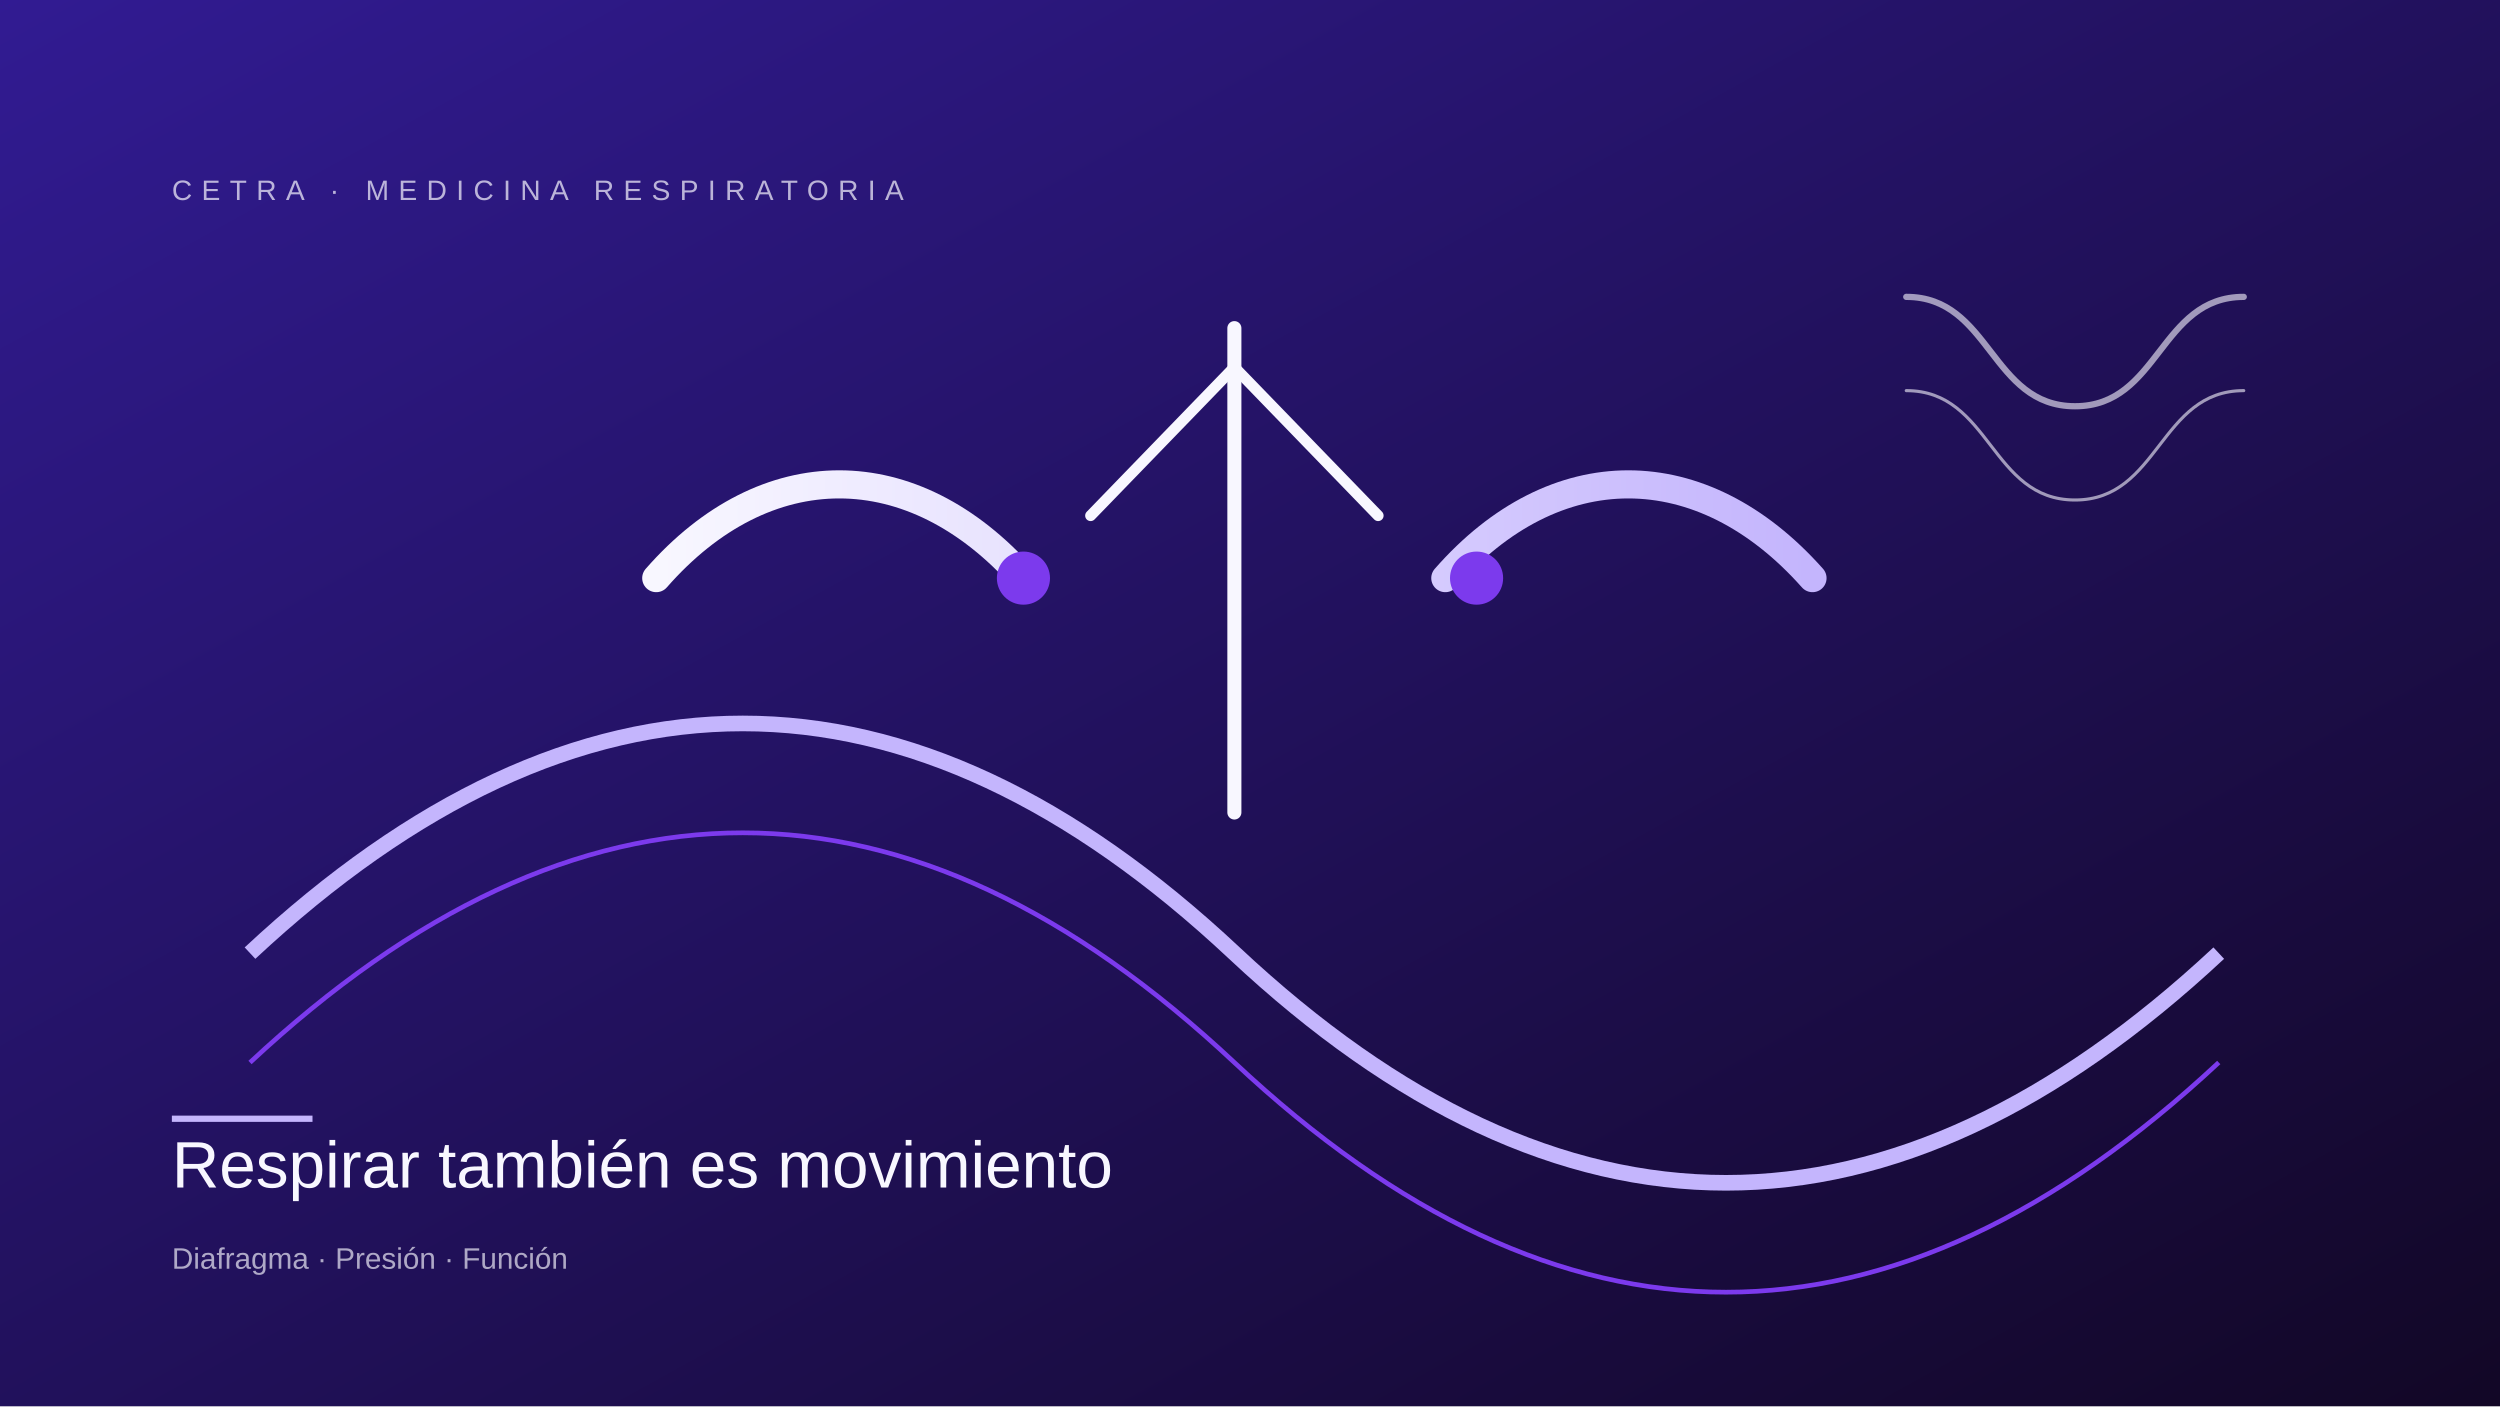
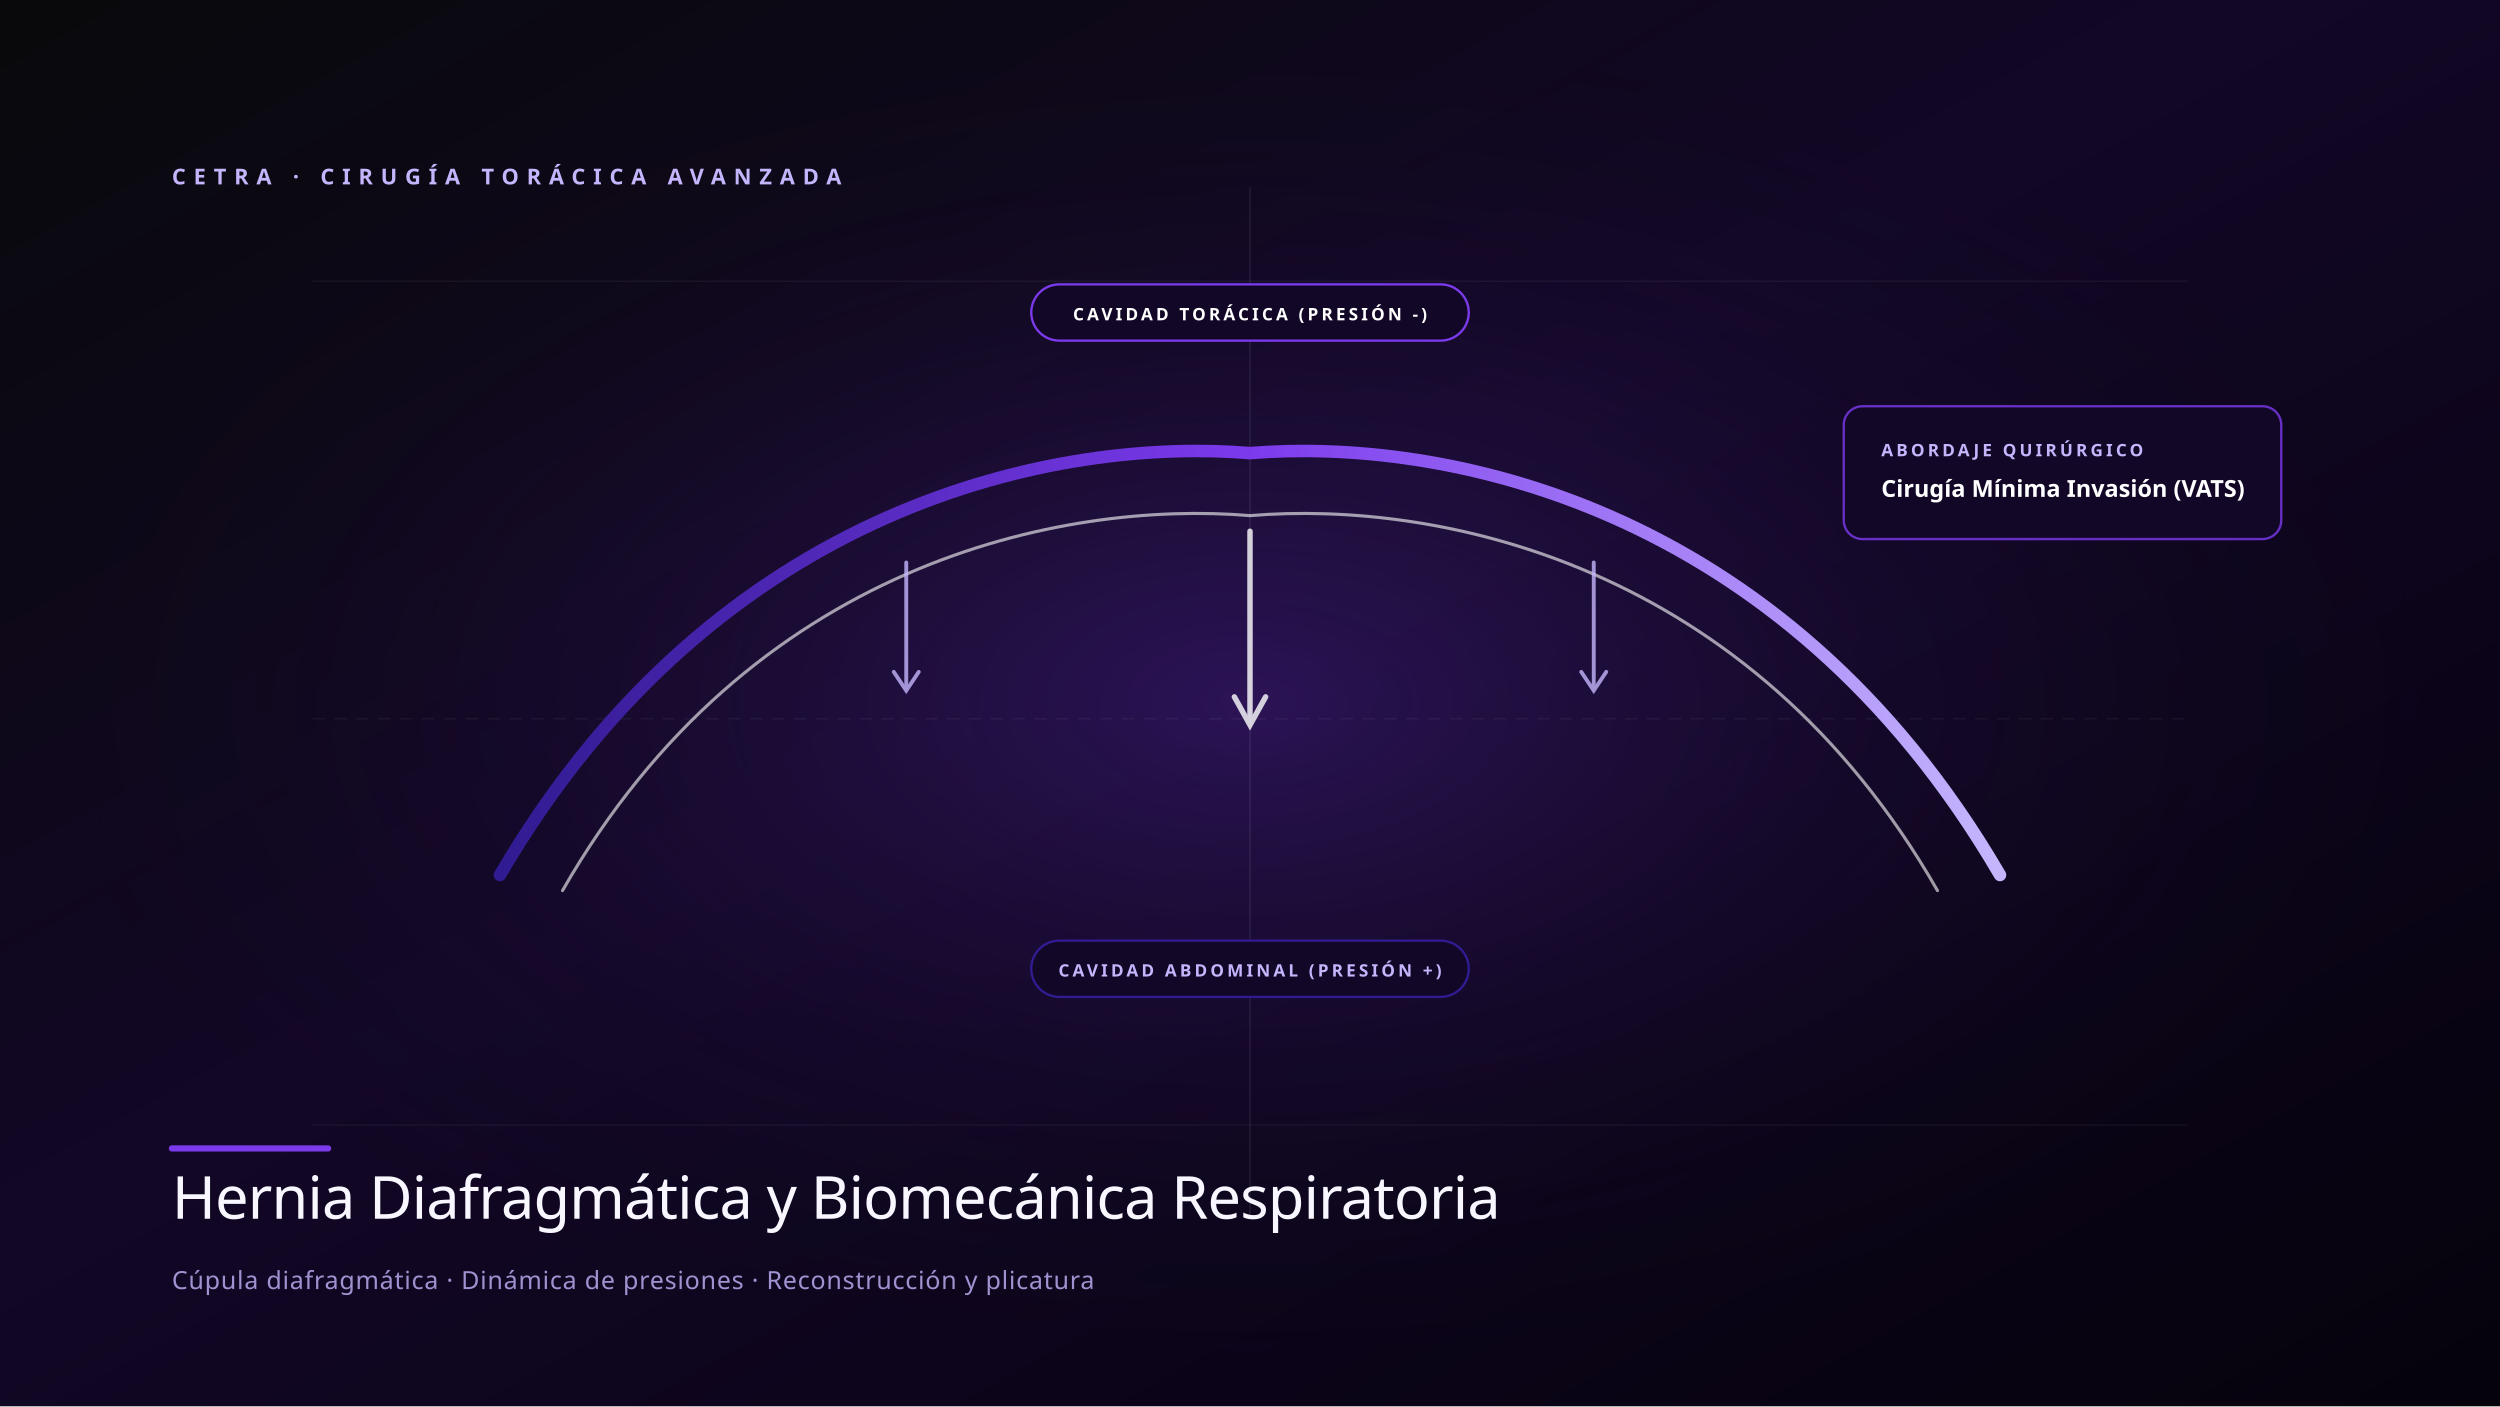
- <svg xmlns="http://www.w3.org/2000/svg" viewBox="0 0 1600 900" role="img" aria-labelledby="t d">
+ <svg xmlns="http://www.w3.org/2000/svg" viewBox="0 0 1600 900" role="img" aria-labelledby="title desc">
  <defs>
-     <linearGradient id="bg" x1="0" x2="1" y1="0" y2="1">
-       <stop stop-color="#311B92" />
-       <stop offset="1" stop-color="#120726" />
+     <linearGradient id="diaBg" x1="0" y1="0" x2="1" y2="1">
+       <stop offset="0%" stop-color="#09090B" />
+       <stop offset="45%" stop-color="#120726" />
+       <stop offset="100%" stop-color="#05020c" />
    </linearGradient>
-     <linearGradient id="coral" x1="0" x2="1">
-       <stop stop-color="#f8f7ff" />
-       <stop offset="1" stop-color="#c4b5fd" />
+     <radialGradient id="diaGlow" cx="50%" cy="50%" r="50%">
+       <stop offset="0%" stop-color="#7C3AED" stop-opacity="0.25" />
+       <stop offset="100%" stop-color="#09090B" stop-opacity="0" />
+     </radialGradient>
+     <linearGradient id="domeGrad" x1="0" y1="0" x2="1" y2="0">
+       <stop offset="0%" stop-color="#311B92" />
+       <stop offset="50%" stop-color="#7C3AED" />
+       <stop offset="100%" stop-color="#c4b5fd" />
    </linearGradient>
  </defs>
-   <rect width="1600" height="900" fill="url(#bg)" />
-   <path d="M160 610c210-196 421-196 630 0s420 196 630 0" fill="none" stroke="#c4b5fd" stroke-width="10" />
-   <path d="M160 680c210-196 421-196 630 0s420 196 630 0" fill="none" stroke="#7C3AED" stroke-width="3" />
-   <path d="M790 210v310" stroke="#f8f7ff" stroke-width="9" stroke-linecap="round" />
-   <path d="M790 235l-92 95M790 235l92 95" stroke="#f8f7ff" stroke-width="7" stroke-linecap="round" />
-   <path d="M420 370c70-80 164-80 235 0M925 370c70-80 164-80 235 0" fill="none" stroke="url(#coral)" stroke-width="18" stroke-linecap="round" />
-   <circle cx="655" cy="370" r="17" fill="#7C3AED" />
-   <circle cx="945" cy="370" r="17" fill="#7C3AED" />
-   <g fill="none" stroke="#f8f7ff" stroke-linecap="round" opacity=".6">
-     <path d="M1220 190c54 0 54 70 108 70s54-70 108-70" stroke-width="4" />
-     <path d="M1220 250c54 0 54 70 108 70s54-70 108-70" stroke-width="2" />
+   <rect width="1600" height="900" fill="url(#diaBg)" />
+   <rect width="1600" height="900" fill="url(#diaGlow)" />
+   <g stroke="#f8f7ff" stroke-opacity="0.05" stroke-width="1">
+     <line x1="200" y1="180" x2="1400" y2="180" />
+     <line x1="200" y1="460" x2="1400" y2="460" stroke-dasharray="8 6" />
+     <line x1="200" y1="720" x2="1400" y2="720" />
+     <line x1="800" y1="120" x2="800" y2="780" stroke-opacity="0.08" />
  </g>
-   <g fill="#f8f7ff" font-family="DM Sans,Arial,sans-serif">
-     <text x="110" y="128" font-size="18" letter-spacing="6" opacity=".7">CETRA · MEDICINA RESPIRATORIA</text>
-     <text x="110" y="760" font-size="42">Respirar también es movimiento</text>
-     <text x="110" y="812" font-size="19" opacity=".66">Diafragma · Presión · Función</text>
+   <g fill="none">
+     <path d="M 320,560 C 460,320 680,280 800,290 C 920,280 1140,320 1280,560" stroke="url(#domeGrad)" stroke-width="8" stroke-linecap="round" />
+     <path d="M 360,570 C 480,360 680,320 800,330 C 920,320 1120,360 1240,570" stroke="#FFFFFF" stroke-width="2" stroke-opacity="0.6" stroke-linecap="round" />
+     <g stroke="#c4b5fd" stroke-width="2.5" stroke-linecap="round" opacity="0.8">
+       <line x1="580" y1="360" x2="580" y2="440" />
+       <polyline points="572,430 580,442 588,430" />
+       <line x1="800" y1="340" x2="800" y2="460" stroke="#FFFFFF" stroke-width="3.5" />
+       <polyline points="790,446 800,464 810,446" stroke="#FFFFFF" stroke-width="3.5" />
+       <line x1="1020" y1="360" x2="1020" y2="440" />
+       <polyline points="1012,430 1020,442 1028,430" />
+     </g>
  </g>
-   <path d="M110 716h90" stroke="#c4b5fd" stroke-width="4" />
+   <g transform="translate(800, 200)">
+     <rect x="-140" y="-18" width="280" height="36" rx="18" fill="#120726" stroke="#7C3AED" stroke-width="1.5" />
+     <text x="0" y="5" text-anchor="middle" fill="#FFFFFF" font-family="'DM Sans', system-ui, sans-serif" font-size="11" font-weight="700" letter-spacing="2">CAVIDAD TORÁCICA (PRESIÓN -)</text>
+   </g>
+   <g transform="translate(800, 620)">
+     <rect x="-140" y="-18" width="280" height="36" rx="18" fill="#120726" stroke="#311B92" stroke-width="1.5" />
+     <text x="0" y="5" text-anchor="middle" fill="#c4b5fd" font-family="'DM Sans', system-ui, sans-serif" font-size="11" font-weight="700" letter-spacing="2">CAVIDAD ABDOMINAL (PRESIÓN +)</text>
+   </g>
+   <g transform="translate(1180, 260)">
+     <rect width="280" height="85" rx="12" fill="#120726" stroke="#7C3AED" stroke-width="1.5" stroke-opacity="0.8" />
+     <text x="24" y="32" fill="#c4b5fd" font-family="'DM Sans', system-ui, sans-serif" font-size="11" font-weight="700" letter-spacing="2">ABORDAJE QUIRÚRGICO</text>
+     <text x="24" y="58" fill="#FFFFFF" font-family="'DM Sans', system-ui, sans-serif" font-size="15" font-weight="600">Cirugía Mínima Invasión (VATS)</text>
+   </g>
+   <g fill="#f8f7ff" font-family="'DM Sans', system-ui, sans-serif">
+     <text x="110" y="118" font-size="14" font-weight="700" letter-spacing="5" fill="#c4b5fd">
+       CETRA · CIRUGÍA TORÁCICA AVANZADA
+     </text>
+     <text x="110" y="780" font-size="38" font-weight="300" letter-spacing="-0.5">
+       Hernia Diafragmática y Biomecánica Respiratoria
+     </text>
+     <text x="110" y="825" font-size="16" font-weight="400" fill="#c4b5fd" opacity="0.8" letter-spacing="0.5">
+       Cúpula diafragmática · Dinámica de presiones · Reconstrucción y plicatura
+     </text>
+   </g>
+   <line x1="110" y1="735" x2="210" y2="735" stroke="#7C3AED" stroke-width="4" stroke-linecap="round" />
</svg>
